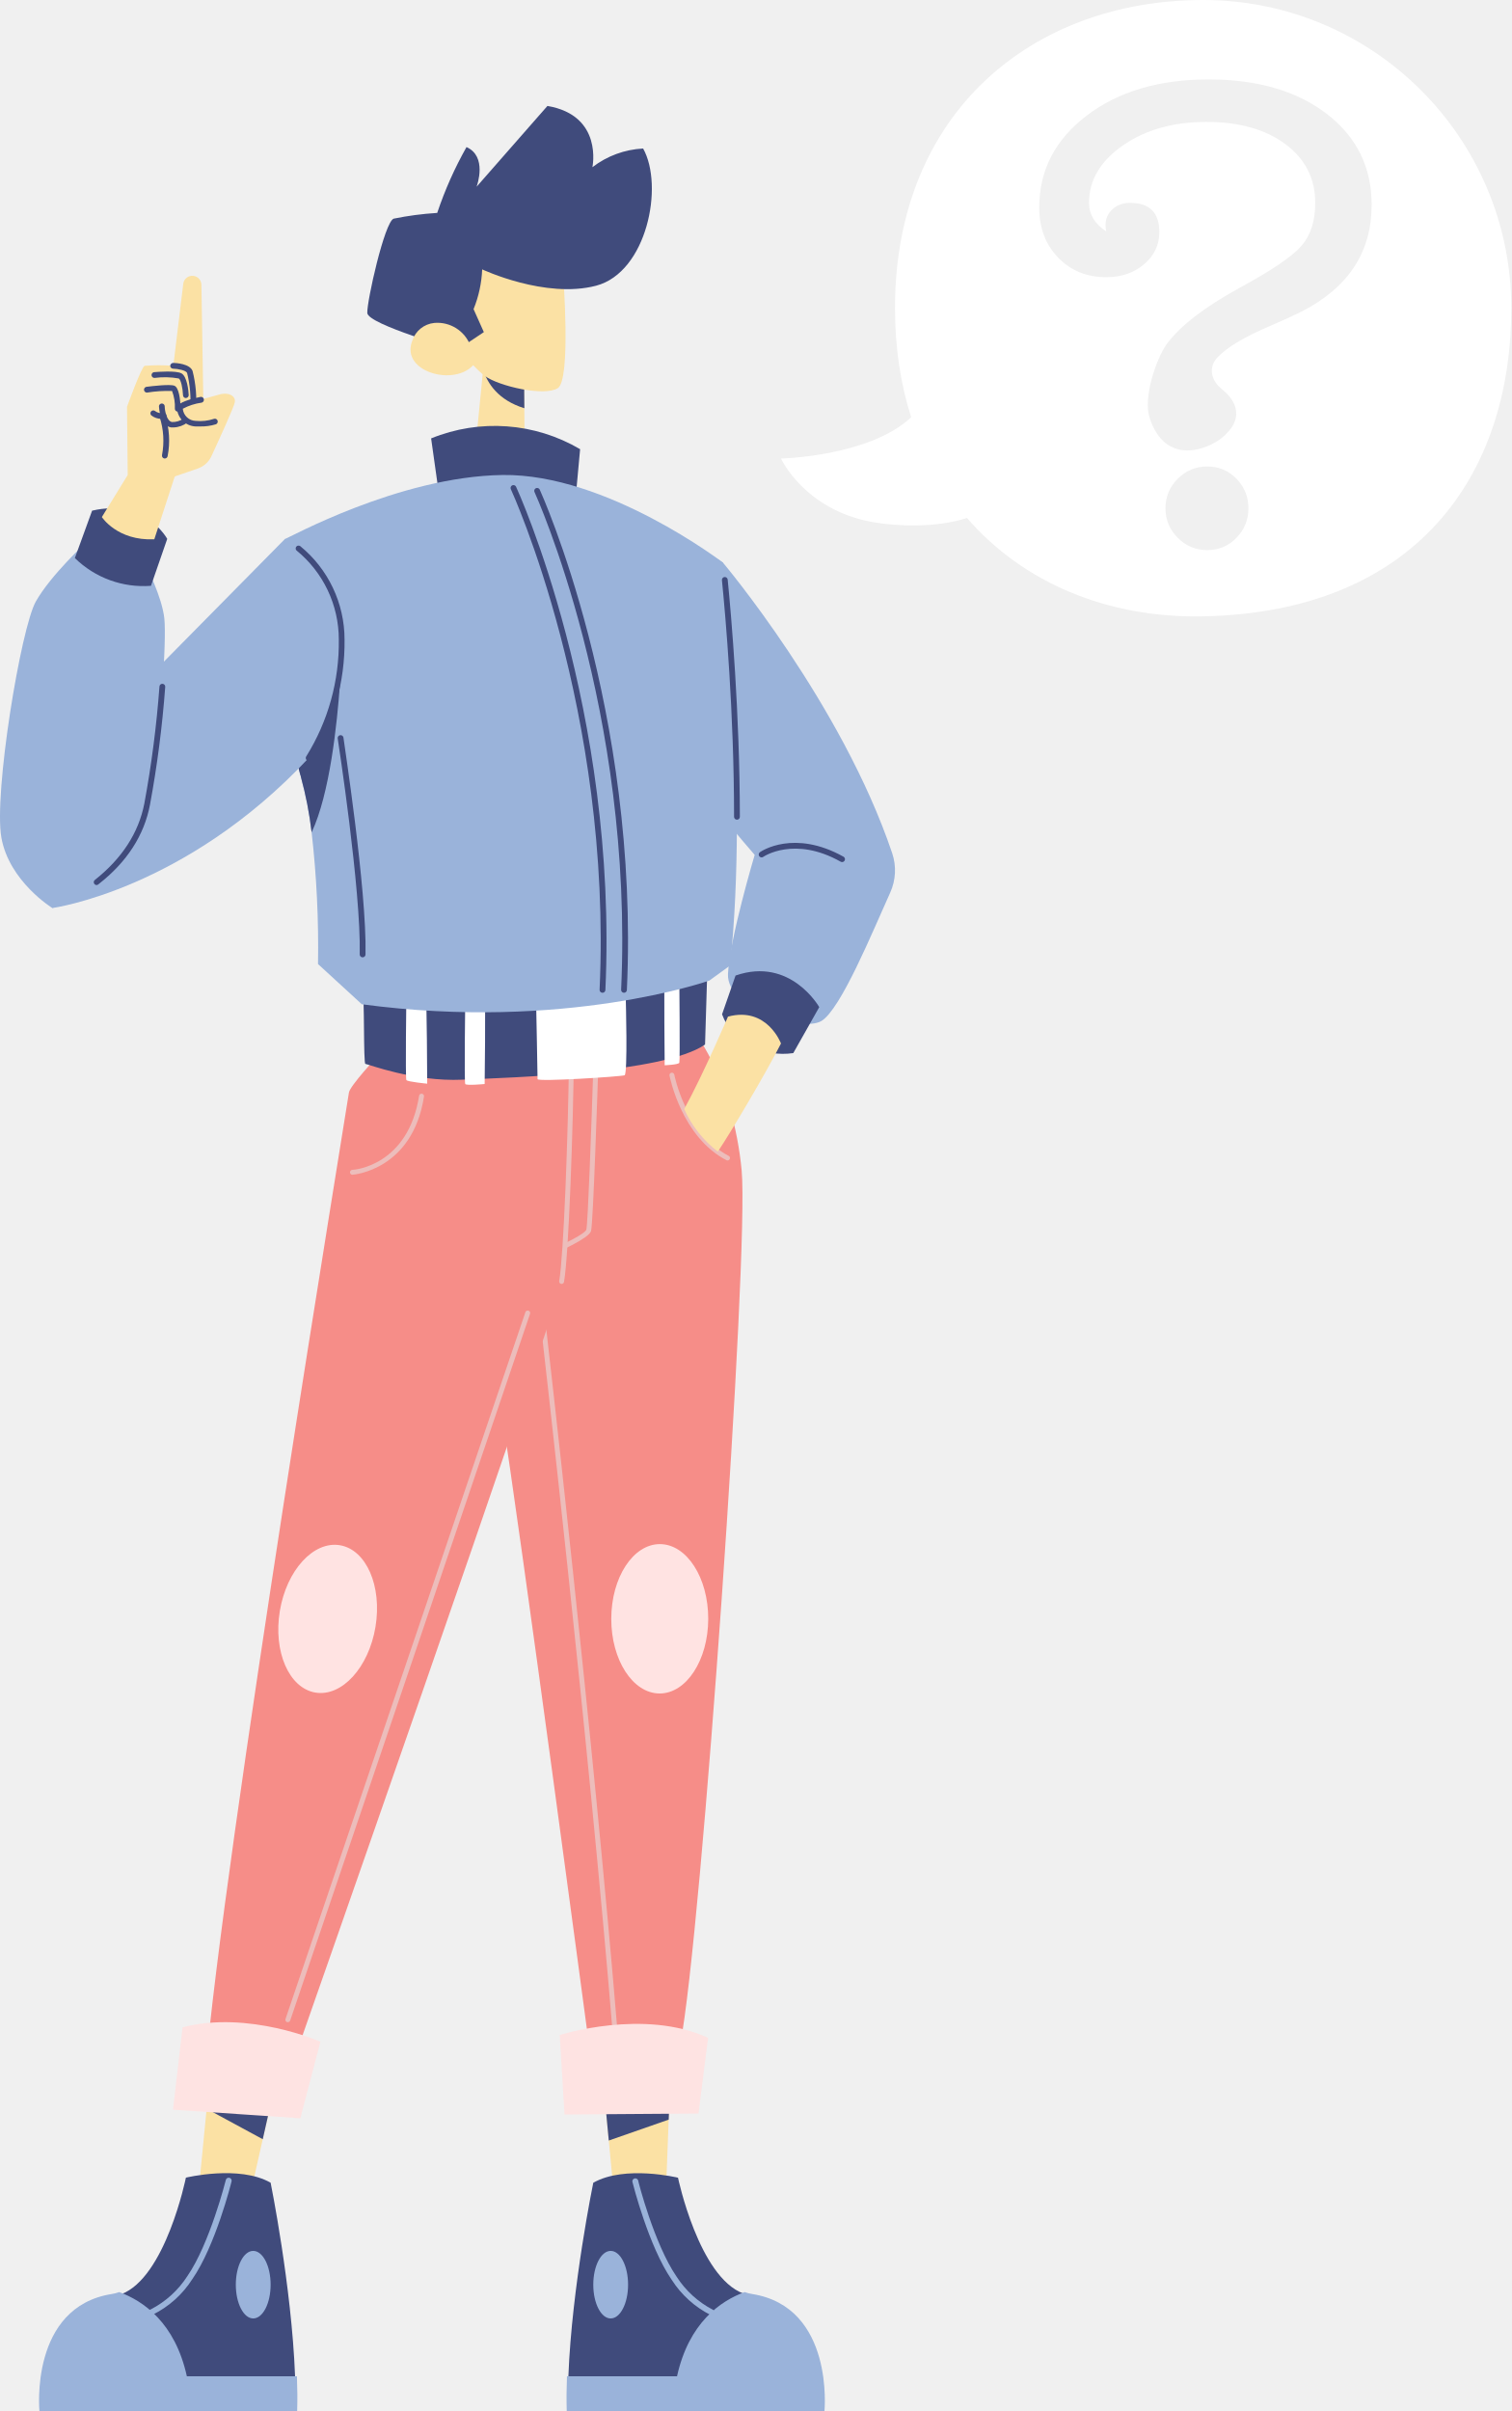
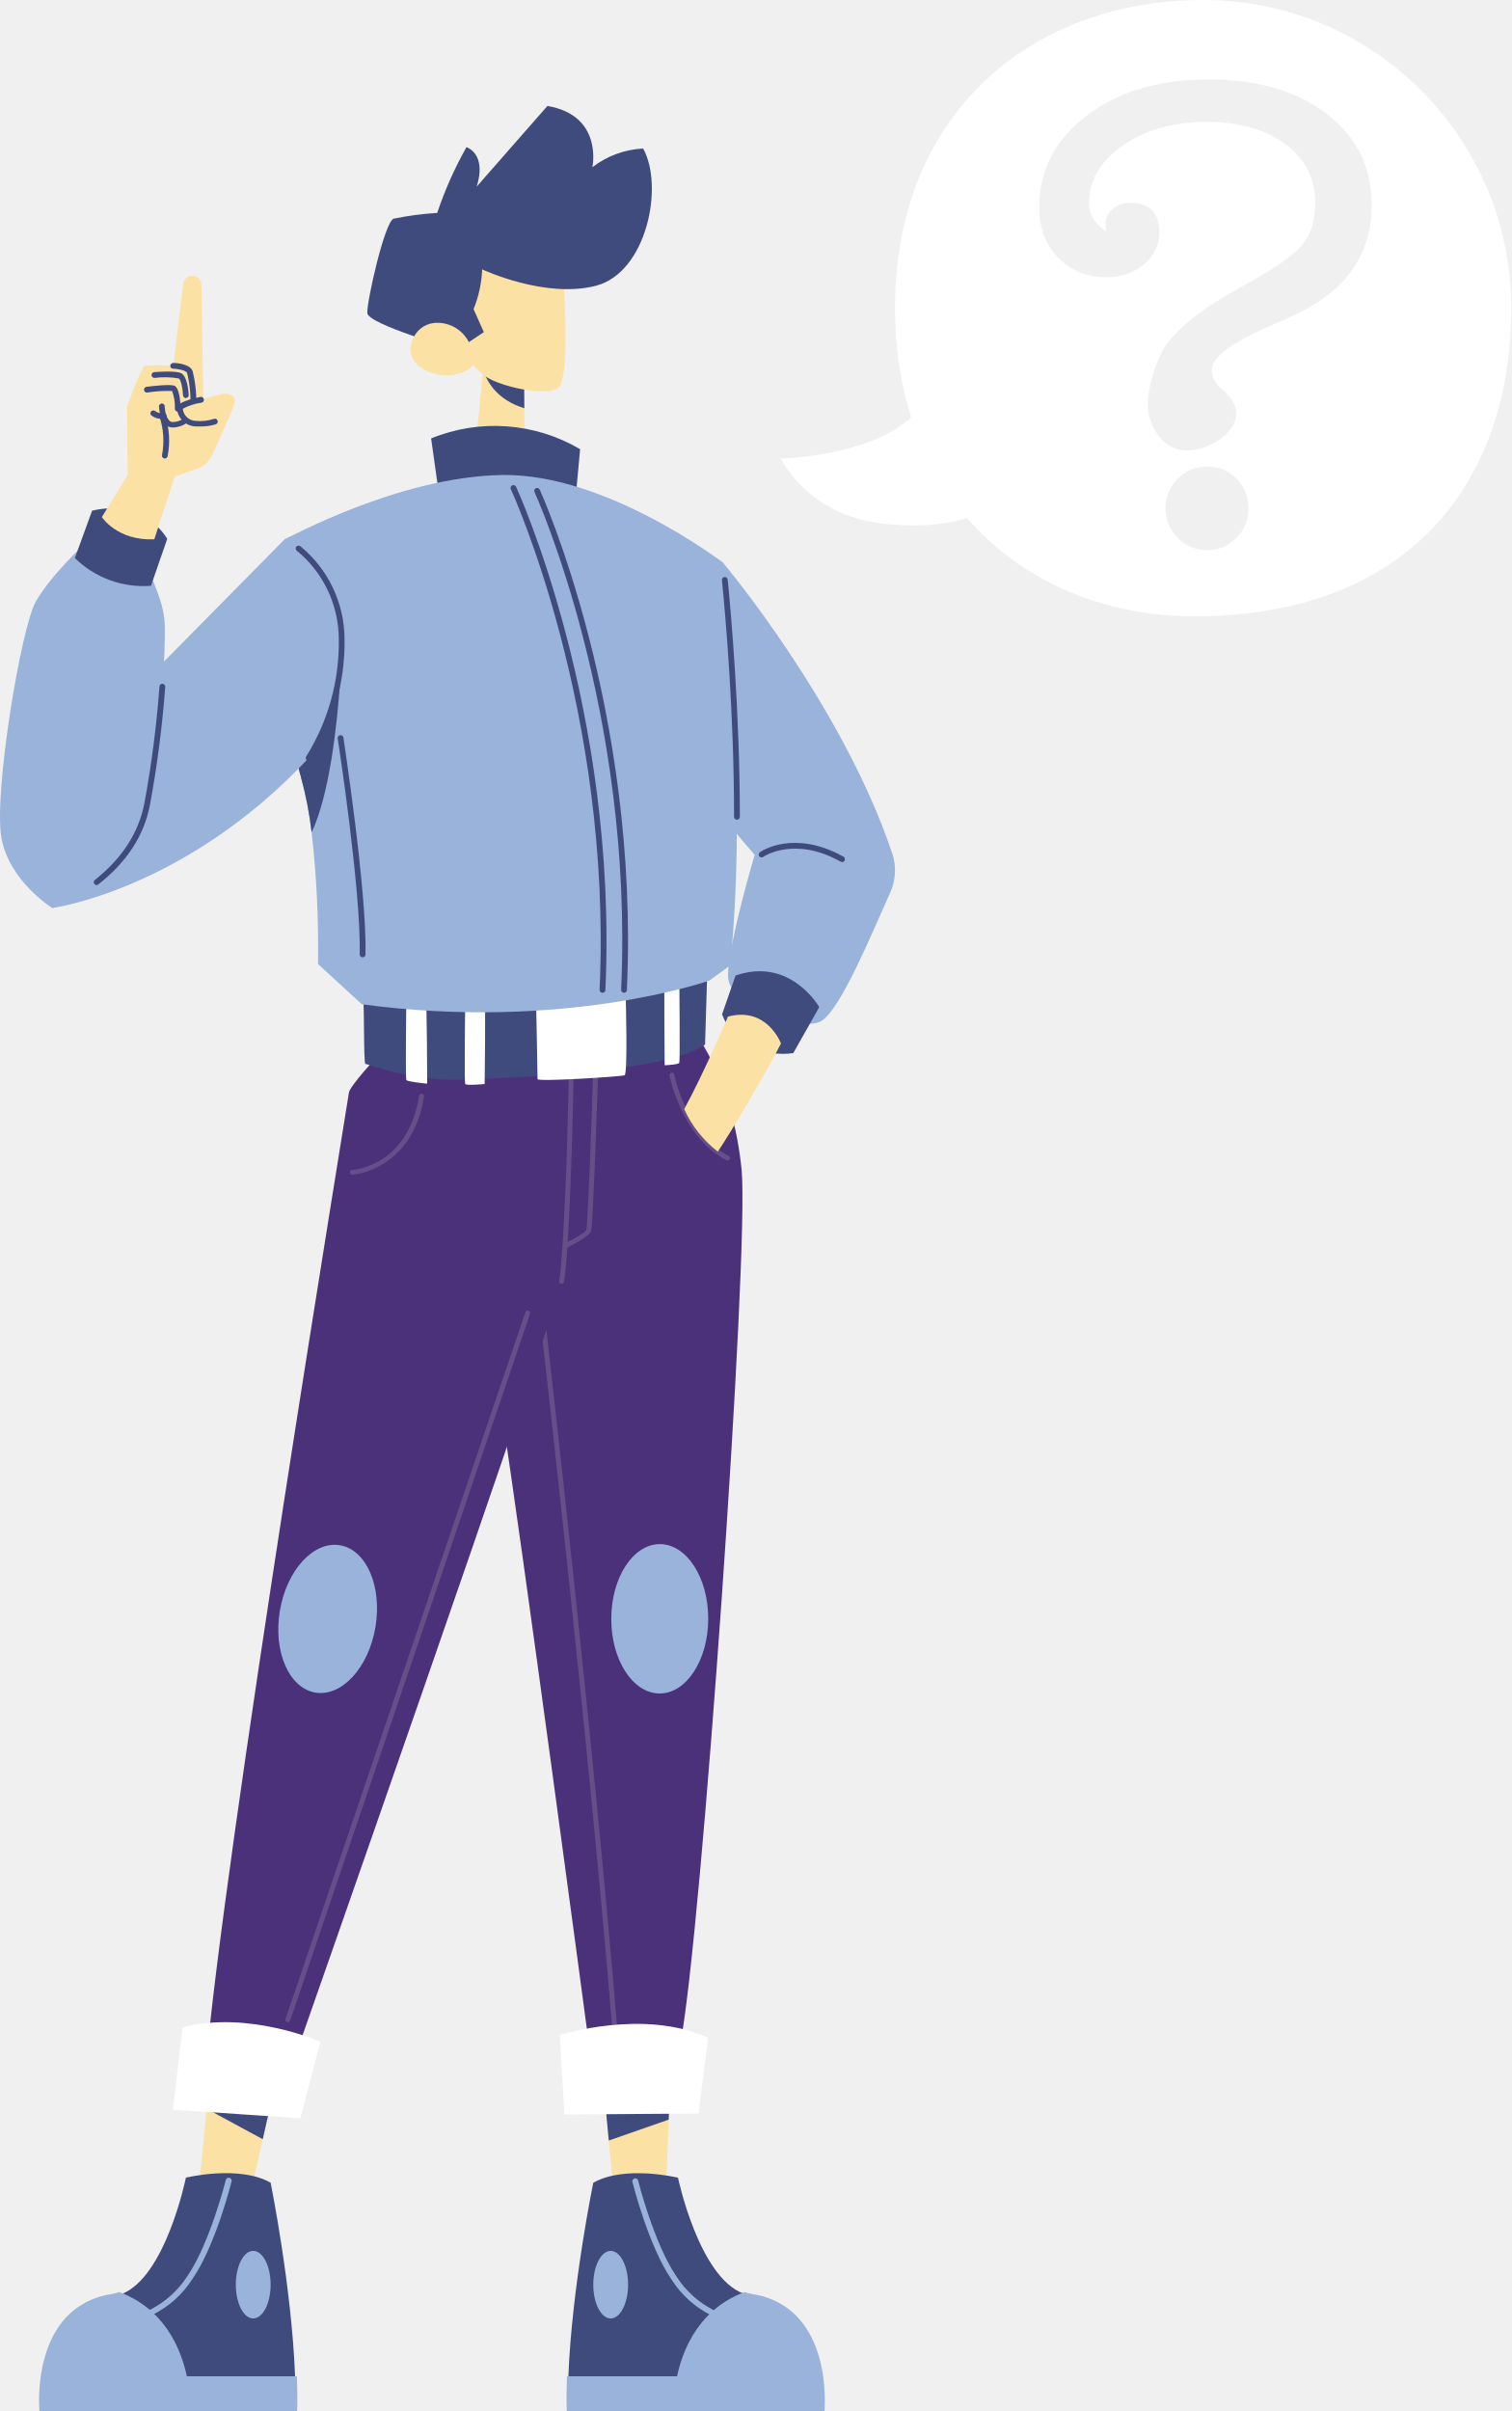
<svg xmlns="http://www.w3.org/2000/svg" viewBox="28 -74.097 472.743 754.097">
  <polygon class="cls-6" points="237.839 571.525 237.174 588.864 236.258 612.852 220.087 612.852 218.434 595.405 216.044 570.177 237.839 571.525" style="fill: rgb(251, 225, 164);" />
-   <polygon class="cls-1" points="237.839 571.525 237.174 588.864 218.434 595.405 216.044 570.177 237.839 571.525" style="fill: rgb(64, 75, 124);" />
-   <path class="cls-1" d="M 206.089 679.191 L 285.383 679.425 C 285.383 679.425 288.69 647.908 262.851 643.865 C 262.073 643.74 261.31 643.542 260.569 643.272 C 246.59 638.116 240.085 607.03 240.085 607.03 C 240.085 607.03 223.465 602.988 213.582 608.612 C 213.582 608.612 206.88 641.134 205.802 669.021 C 205.64 672.74 205.982 675.723 206.089 679.191 Z" style="fill: rgb(64, 75, 124);" />
+   <polygon class="cls-1" points="237.839 571.525 237.174 588.864 218.434 595.405 216.044 570.177 237.839 571.525" style="fill: #404b7d;" />
+   <path class="cls-1" d="M 206.089 679.191 L 285.383 679.425 C 285.383 679.425 288.69 647.908 262.851 643.865 C 262.073 643.74 261.31 643.542 260.569 643.272 C 246.59 638.116 240.085 607.03 240.085 607.03 C 240.085 607.03 223.465 602.988 213.582 608.612 C 213.582 608.612 206.88 641.134 205.802 669.021 C 205.64 672.74 205.982 675.723 206.089 679.191 Z" style="fill: #404b7d;" />
  <path class="cls-2" d="M 250.741 650.029 C 250.627 650.05 250.512 650.05 250.399 650.029 C 245.366 647.509 241.113 643.671 238.091 638.924 C 230.904 628.467 226.034 609.133 225.836 608.378 C 225.671 607.686 226.316 607.075 226.997 607.277 C 227.313 607.37 227.556 607.625 227.633 607.947 C 227.633 608.144 232.611 627.712 239.636 637.972 C 242.459 642.36 246.38 645.934 251.01 648.34 C 251.626 648.652 251.673 649.516 251.095 649.894 C 250.987 649.964 250.866 650.009 250.741 650.029 Z" style="fill: rgb(154, 179, 218);" />
  <path class="cls-2" d="M 205.281 680 L 285.905 680 C 285.905 680 289.049 647.441 263.211 643.398 C 262.433 643.272 261.669 643.075 260.929 642.805 C 253.418 645.554 243.481 652.364 239.78 669.147 L 205.353 669.147 C 205.209 672.884 205.173 676.532 205.281 680 Z" style="fill: rgb(154, 179, 218);" />
  <ellipse class="cls-2" cx="219.027" cy="640.487" rx="5.444" ry="10.565" style="fill: rgb(154, 179, 218);" />
-   <path class="cls-3" d="M 212.073 564.194 C 212.073 564.194 191.122 406.971 184.527 365.033 C 184.527 365.033 175.543 233.272 209.683 230.864 C 243.823 228.456 257.604 266.208 259.994 291.956 C 262.384 317.705 247.416 531.528 240.822 565.074 L 212.073 564.194 Z" style="fill: rgb(246, 141, 136);" />
-   <path class="cls-6" d="M 255.736 288.848 C 255.617 288.876 255.495 288.876 255.376 288.848 C 241.289 281.66 237.606 263.045 237.408 262.255 C 237.36 261.662 237.97 261.239 238.51 261.493 C 238.705 261.586 238.855 261.759 238.917 261.967 C 238.917 262.147 242.619 280.546 256.041 287.482 C 256.512 287.845 256.411 288.582 255.862 288.808 C 255.82 288.824 255.779 288.839 255.736 288.848 Z" style="fill: rgb(236, 189, 187);" />
-   <ellipse class="cls-4" cx="283.77" cy="330.75" rx="23.359" ry="15.165" transform="matrix(0.002269, -0.999997, 0.999997, 0.002269, -97.01647, 715.2386)" style="fill: rgb(255, 227, 226);" />
-   <path class="cls-6" d="M 220.464 562.864 C 220.063 562.866 219.729 562.562 219.691 562.164 C 212.145 470.256 197.375 342.016 197.231 340.722 C 197.103 340.142 197.653 339.641 198.221 339.82 C 198.535 339.921 198.753 340.212 198.758 340.543 C 198.902 341.818 213.672 470.094 221.219 562.02 C 221.249 562.44 220.938 562.809 220.518 562.846 L 220.464 562.864 Z" style="fill: rgb(236, 189, 187);" />
-   <path class="cls-4" d="M 203.089 562.397 C 203.089 562.397 229.448 554.006 249.501 563.296 L 246.5 586.96 L 204.58 587.265 L 203.089 562.397 Z" style="fill: rgb(254, 227, 226);" />
-   <path class="cls-6" d="M 199.585 318.711 C 198.99 318.729 198.6 318.097 198.882 317.572 C 198.968 317.412 199.109 317.286 199.279 317.22 C 204.85 314.902 211.067 311.685 211.408 310.517 C 211.893 308.828 212.989 278.821 213.618 259.056 C 213.605 258.62 213.974 258.269 214.409 258.302 C 214.836 258.311 215.174 258.665 215.163 259.092 C 215.002 264.159 213.564 308.667 212.881 310.949 C 212.199 313.231 202.729 317.435 199.854 318.621 C 199.772 318.668 199.68 318.698 199.585 318.711 Z" style="fill: rgb(236, 189, 187);" />
-   <path class="cls-3" d="M 146.345 255.966 C 146.345 255.966 137.361 265.633 137.145 267.645 C 136.929 269.658 97.615 508.205 92.224 574.077 L 118.584 574.077 C 118.584 574.077 201.831 336.895 203.628 326.707 C 205.424 316.519 207.221 257.224 206.628 240.459 C 206.035 223.695 163.864 225.941 146.345 255.966 Z" style="fill: rgb(246, 141, 136);" />
-   <path class="cls-6" d="M 203.7 327.48 L 203.556 327.48 C 203.134 327.406 202.851 327.003 202.927 326.581 C 204.292 318.873 205.748 281.067 205.999 255.534 C 205.965 255.094 206.332 254.728 206.772 254.762 C 207.193 254.771 207.527 255.114 207.527 255.534 C 207.311 278.426 205.91 318.424 204.436 326.833 C 204.377 327.196 204.068 327.467 203.7 327.48 Z" style="fill: rgb(236, 189, 187);" />
-   <path class="cls-6" d="M 138.259 293.34 C 137.664 293.34 137.292 292.697 137.591 292.181 C 137.727 291.942 137.982 291.795 138.259 291.795 C 138.96 291.795 155.652 290.411 159.102 268.633 C 159.158 268.206 159.559 267.911 159.983 267.987 C 160.405 268.051 160.694 268.445 160.63 268.867 C 157.036 291.902 138.546 293.304 138.349 293.322 L 138.259 293.34 Z" style="fill: rgb(236, 189, 187);" />
-   <path class="cls-6" d="M 118.045 558.372 L 117.793 558.372 C 117.394 558.236 117.177 557.804 117.308 557.402 L 192.326 336.392 C 192.473 335.815 193.188 335.614 193.614 336.031 C 193.844 336.255 193.912 336.6 193.781 336.895 L 118.763 557.905 C 118.639 558.191 118.357 558.376 118.045 558.372 Z" style="fill: rgb(236, 189, 187);" />
-   <ellipse class="cls-4" cx="225.94" cy="330.75" rx="23.359" ry="15.165" transform="matrix(0.16367, -0.986515, 0.986515, 0.16367, -232.7732, 601.0133)" style="fill: rgb(255, 227, 226);" />
+   <path class="cls-3" d="M 212.073 564.194 C 212.073 564.194 191.122 406.971 184.527 365.033 C 184.527 365.033 175.543 233.272 209.683 230.864 C 243.823 228.456 257.604 266.208 259.994 291.956 C 262.384 317.705 247.416 531.528 240.822 565.074 L 212.073 564.194 Z" style="fill: #4b317a;" />
+   <path class="cls-6" d="M 255.736 288.848 C 255.617 288.876 255.495 288.876 255.376 288.848 C 241.289 281.66 237.606 263.045 237.408 262.255 C 237.36 261.662 237.97 261.239 238.51 261.493 C 238.705 261.586 238.855 261.759 238.917 261.967 C 238.917 262.147 242.619 280.546 256.041 287.482 C 256.512 287.845 256.411 288.582 255.862 288.808 C 255.82 288.824 255.779 288.839 255.736 288.848 Z" style="fill: #654f89;" />
+   <ellipse class="cls-4" cx="283.77" cy="330.75" rx="23.359" ry="15.165" transform="matrix(0.002269, -0.999997, 0.999997, 0.002269, -97.01647, 715.2386)" style="fill: rgb(154, 179, 218);" />
+   <path class="cls-6" d="M 220.464 562.864 C 220.063 562.866 219.729 562.562 219.691 562.164 C 212.145 470.256 197.375 342.016 197.231 340.722 C 197.103 340.142 197.653 339.641 198.221 339.82 C 198.535 339.921 198.753 340.212 198.758 340.543 C 198.902 341.818 213.672 470.094 221.219 562.02 C 221.249 562.44 220.938 562.809 220.518 562.846 L 220.464 562.864 Z" style="fill: #654f89;" />
+   <path class="cls-4" d="M 203.089 562.397 C 203.089 562.397 229.448 554.006 249.501 563.296 L 246.5 586.96 L 204.58 587.265 L 203.089 562.397 Z" style="fill: #fff;" />
+   <path class="cls-6" d="M 199.585 318.711 C 198.99 318.729 198.6 318.097 198.882 317.572 C 198.968 317.412 199.109 317.286 199.279 317.22 C 204.85 314.902 211.067 311.685 211.408 310.517 C 211.893 308.828 212.989 278.821 213.618 259.056 C 213.605 258.62 213.974 258.269 214.409 258.302 C 214.836 258.311 215.174 258.665 215.163 259.092 C 215.002 264.159 213.564 308.667 212.881 310.949 C 212.199 313.231 202.729 317.435 199.854 318.621 C 199.772 318.668 199.68 318.698 199.585 318.711 Z" style="fill: #654f89;" />
+   <path class="cls-3" d="M 146.345 255.966 C 146.345 255.966 137.361 265.633 137.145 267.645 C 136.929 269.658 97.615 508.205 92.224 574.077 L 118.584 574.077 C 118.584 574.077 201.831 336.895 203.628 326.707 C 205.424 316.519 207.221 257.224 206.628 240.459 C 206.035 223.695 163.864 225.941 146.345 255.966 Z" style="fill: #4b317a;" />
+   <path class="cls-6" d="M 203.7 327.48 L 203.556 327.48 C 203.134 327.406 202.851 327.003 202.927 326.581 C 204.292 318.873 205.748 281.067 205.999 255.534 C 205.965 255.094 206.332 254.728 206.772 254.762 C 207.193 254.771 207.527 255.114 207.527 255.534 C 207.311 278.426 205.91 318.424 204.436 326.833 C 204.377 327.196 204.068 327.467 203.7 327.48 Z" style="fill: #654f89;" />
+   <path class="cls-6" d="M 138.259 293.34 C 137.664 293.34 137.292 292.697 137.591 292.181 C 137.727 291.942 137.982 291.795 138.259 291.795 C 138.96 291.795 155.652 290.411 159.102 268.633 C 159.158 268.206 159.559 267.911 159.983 267.987 C 160.405 268.051 160.694 268.445 160.63 268.867 C 157.036 291.902 138.546 293.304 138.349 293.322 L 138.259 293.34 Z" style="fill: #654f89;" />
+   <path class="cls-6" d="M 118.045 558.372 L 117.793 558.372 C 117.394 558.236 117.177 557.804 117.308 557.402 L 192.326 336.392 C 192.473 335.815 193.188 335.614 193.614 336.031 C 193.844 336.255 193.912 336.6 193.781 336.895 L 118.763 557.905 C 118.639 558.191 118.357 558.376 118.045 558.372 Z" style="fill: #654f89;" />
+   <ellipse class="cls-4" cx="225.94" cy="330.75" rx="23.359" ry="15.165" transform="matrix(0.16367, -0.986515, 0.986515, 0.16367, -232.7732, 601.0133)" style="fill: rgb(154, 179, 218);" />
  <polygon class="cls-6" points="115.799 570.177 110.192 594.992 106.15 612.852 89.978 612.852 92.637 585.486 94.003 571.525 115.799 570.177" style="fill: rgb(251, 225, 164);" />
-   <polygon class="cls-1" points="94.003 571.525 115.799 570.177 110.192 594.992 92.637 585.486 94.003 571.525" style="fill: rgb(64, 75, 124);" />
-   <path class="cls-1" d="M 119.949 678.886 L 41.446 679.335 C 41.446 679.335 37.385 648.34 63.241 644.297 C 64.124 644.104 64.99 643.84 65.829 643.506 C 79.808 638.349 86.151 607.012 86.151 607.012 C 86.151 607.012 102.772 602.97 112.654 608.594 C 112.654 608.594 119.213 640.937 120.291 668.895 C 120.434 672.633 120.057 675.418 119.949 678.886 Z" style="fill: rgb(64, 75, 124);" />
+   <polygon class="cls-1" points="94.003 571.525 115.799 570.177 110.192 594.992 92.637 585.486 94.003 571.525" style="fill: #404b7d;" />
+   <path class="cls-1" d="M 119.949 678.886 L 41.446 679.335 C 41.446 679.335 37.385 648.34 63.241 644.297 C 64.124 644.104 64.99 643.84 65.829 643.506 C 79.808 638.349 86.151 607.012 86.151 607.012 C 86.151 607.012 102.772 602.97 112.654 608.594 C 112.654 608.594 119.213 640.937 120.291 668.895 C 120.434 672.633 120.057 675.418 119.949 678.886 Z" style="fill: #404b7d;" />
  <path class="cls-2" d="M 75.478 650.029 C 74.786 650.16 74.211 649.493 74.443 648.828 C 74.551 648.521 74.815 648.293 75.136 648.232 C 79.824 645.819 83.79 642.212 86.636 637.774 C 93.644 627.586 98.585 607.947 98.639 607.749 C 98.804 607.057 99.658 606.806 100.173 607.295 C 100.412 607.521 100.513 607.859 100.436 608.18 C 100.238 609.007 95.369 628.341 88.181 638.726 C 85.161 643.474 80.906 647.312 75.873 649.831 C 75.76 649.928 75.623 649.996 75.478 650.029 Z" style="fill: rgb(154, 179, 218);" />
  <path class="cls-2" d="M 120.956 680 L 40.332 680 C 40.332 680 37.187 647.441 63.026 643.398 C 63.804 643.272 64.567 643.075 65.308 642.805 C 72.818 645.554 82.755 652.364 86.456 669.147 L 120.884 669.147 C 121.027 672.884 121.063 676.532 120.956 680 Z" style="fill: rgb(154, 179, 218);" />
  <ellipse class="cls-2" cx="107.21" cy="640.487" rx="5.444" ry="10.565" style="fill: rgb(154, 179, 218);" />
-   <path class="cls-4" d="M 85.109 559.989 L 82.108 585.756 L 121.944 588.451 L 128.233 564.499 C 128.233 564.499 105.772 554.599 85.109 559.989 Z" style="fill: rgb(254, 227, 226);" />
+   <path class="cls-4" d="M 85.109 559.989 L 82.108 585.756 L 121.944 588.451 L 128.233 564.499 C 128.233 564.499 105.772 554.599 85.109 559.989 Z" style="fill: #fff;" />
  <path class="cls-2" d="M 254.155 101.888 C 254.155 101.888 291.295 145.946 307.089 192.771 C 308.442 196.798 308.223 201.188 306.478 205.062 C 301.088 216.939 291.025 241.663 284.916 245.257 C 278.807 248.85 255.269 241.357 255.718 230.577 C 256.167 219.796 264.073 193.292 264.073 193.292 C 264.073 193.292 242.96 169.035 227.238 147.024 C 211.516 125.013 228.55 83.686 254.155 101.888 Z" style="fill: rgb(154, 179, 218);" />
-   <path class="cls-1" d="M 291.439 195.538 C 291.282 195.542 291.128 195.504 290.99 195.431 C 276.525 187.273 266.894 193.813 266.786 193.885 C 266.24 194.309 265.439 193.982 265.345 193.298 C 265.298 192.946 265.46 192.599 265.762 192.412 C 266.193 192.106 276.435 185.225 291.87 193.867 C 292.465 194.219 292.456 195.084 291.852 195.423 C 291.726 195.495 291.584 195.535 291.439 195.538 Z" style="fill: rgb(64, 75, 124);" />
-   <path class="cls-1" d="M 258.09 231.026 L 253.867 243.154 C 255.464 247.49 258.686 251.035 262.851 253.037 C 266.934 255.177 271.589 255.964 276.148 255.283 L 284.269 240.908 C 284.269 240.908 275.303 225.042 258.09 231.026 Z" style="fill: rgb(64, 75, 124);" />
+   <path class="cls-1" d="M 291.439 195.538 C 291.282 195.542 291.128 195.504 290.99 195.431 C 276.525 187.273 266.894 193.813 266.786 193.885 C 266.24 194.309 265.439 193.982 265.345 193.298 C 265.298 192.946 265.46 192.599 265.762 192.412 C 266.193 192.106 276.435 185.225 291.87 193.867 C 292.465 194.219 292.456 195.084 291.852 195.423 C 291.726 195.495 291.584 195.535 291.439 195.538 Z" style="fill: #404b7d;" />
+   <path class="cls-1" d="M 258.09 231.026 L 253.867 243.154 C 255.464 247.49 258.686 251.035 262.851 253.037 C 266.934 255.177 271.589 255.964 276.148 255.283 L 284.269 240.908 C 284.269 240.908 275.303 225.042 258.09 231.026 Z" style="fill: #404b7d;" />
  <path class="cls-6" d="M 272.303 252.282 C 267.631 261.464 256.131 280.888 252.537 286.099 C 247.99 282.602 244.378 278.034 242.026 272.802 C 248.135 261.644 255.718 243.873 255.718 243.873 C 267.954 240.603 272.303 252.282 272.303 252.282 Z" style="fill: rgb(251, 225, 164);" />
  <polygon class="cls-6" points="192.164 74.935 175.885 74.468 179.119 41.586 179.245 40.22 191.93 42.125 192.02 53.679 192.164 74.935" style="fill: rgb(251, 225, 164);" />
-   <path class="cls-1" d="M 192.02 53.589 C 183.791 51.055 180.449 45.755 179.119 41.496 L 179.245 40.13 L 191.93 42.035 L 192.02 53.589 Z" style="fill: rgb(64, 75, 124);" />
-   <path class="cls-1" d="M 141.403 236.65 C 142.086 236.65 141.637 258.661 142.302 258.661 C 142.967 258.661 157.359 264.285 172.632 263.602 C 187.905 262.919 235.521 261.59 248.548 252.606 L 249.231 230.145 C 215.073 241.429 179.137 242.795 141.403 236.65 Z" style="fill: rgb(64, 75, 124);" />
+   <path class="cls-1" d="M 192.02 53.589 C 183.791 51.055 180.449 45.755 179.119 41.496 L 179.245 40.13 L 191.93 42.035 L 192.02 53.589 Z" style="fill: #404b7d;" />
+   <path class="cls-1" d="M 141.403 236.65 C 142.086 236.65 141.637 258.661 142.302 258.661 C 142.967 258.661 157.359 264.285 172.632 263.602 C 187.905 262.919 235.521 261.59 248.548 252.606 L 249.231 230.145 C 215.073 241.429 179.137 242.795 141.403 236.65 Z" style="fill: #404b7d;" />
  <path class="cls-4" d="M 195.722 240.261 C 195.722 240.261 196.171 262.524 196.153 263.423 C 196.135 264.321 222.351 262.632 223.375 262.219 C 224.399 261.805 223.752 238.411 223.752 238.411 C 223.752 238.411 213.726 239.668 195.722 240.261 Z" style="fill: rgb(255, 255, 255);" />
  <path class="cls-4" d="M 155.113 237.315 C 155.113 237.315 154.772 263.153 155.113 263.71 C 155.455 264.267 161.636 264.842 161.636 264.842 C 161.636 264.842 161.528 237.548 161.187 237.44 C 160.845 237.333 155.67 236.524 155.113 237.315 Z" style="fill: rgb(255, 255, 255);" />
  <path class="cls-4" d="M 173.531 238.554 C 173.531 238.554 173.189 264.393 173.531 264.95 C 173.872 265.507 179.604 264.95 179.604 264.95 C 179.604 264.95 179.945 238.788 179.604 238.68 C 179.263 238.572 174.088 237.764 173.531 238.554 Z" style="fill: rgb(255, 255, 255);" />
  <path class="cls-4" d="M 240.499 231.906 C 240.499 231.906 240.75 257.691 240.499 258.302 C 240.247 258.913 235.917 259.092 235.917 259.092 C 235.917 259.092 235.665 232.966 235.917 232.805 C 236.168 232.643 240.067 231.205 240.499 231.906 Z" style="fill: rgb(255, 255, 255);" />
-   <path class="cls-1" d="M 162.858 63.022 C 178.07 56.812 195.308 58.063 209.467 66.4 L 208.12 81.008 L 165.786 83.811 L 162.858 63.022 Z" style="fill: rgb(64, 75, 124);" />
+   <path class="cls-1" d="M 162.858 63.022 C 178.07 56.812 195.308 58.063 209.467 66.4 L 208.12 81.008 L 165.786 83.811 L 162.858 63.022 Z" style="fill: #404b7d;" />
  <path class="cls-2" d="M 256.401 227.881 L 249.896 232.589 C 249.896 232.589 204.742 248.545 141.188 240.01 L 127.478 227.432 C 127.708 213.681 127.041 199.93 125.484 186.267 C 124.799 180.366 123.663 174.528 122.088 168.801 C 122.088 168.676 122.088 168.532 121.962 168.37 C 119.554 159.799 118.368 146.575 117.649 133.655 C 117.146 123.324 117.02 113.208 117.02 105.823 C 117.02 98.941 117.146 94.467 117.146 94.467 C 117.829 94.467 152.634 74.935 185.21 74.468 C 217.787 74.001 254.155 101.888 254.155 101.888 C 254.155 101.888 262.24 172.18 256.401 227.881 Z" style="fill: rgb(154, 179, 218);" />
-   <path class="cls-1" d="M 258.521 182.278 C 258.025 182.278 257.622 181.875 257.622 181.379 C 257.622 148.821 254.963 118.76 253.831 107.368 C 253.779 106.87 254.142 106.426 254.64 106.38 C 255.134 106.338 255.572 106.696 255.628 107.188 C 256.76 118.616 259.401 148.731 259.437 181.379 C 259.437 181.875 259.035 182.278 258.539 182.278 L 258.521 182.278 Z" style="fill: rgb(64, 75, 124);" />
-   <path class="cls-1" d="M 134.36 139.531 C 133.443 152.468 131.144 174.246 125.484 186.249 C 124.799 180.348 123.663 174.51 122.088 168.784 C 122.088 168.658 122.088 168.514 121.962 168.352 C 119.554 159.781 118.368 146.557 117.649 133.638 C 117.146 123.306 117.02 113.19 117.02 105.805 C 121.403 109.131 125.214 113.148 128.305 117.7 C 132.777 124.062 134.917 131.774 134.36 139.531 Z" style="fill: rgb(64, 75, 124);" />
-   <path class="cls-1" d="M 216.421 236.416 C 215.925 236.396 215.539 235.978 215.559 235.482 C 219.548 148.21 188.103 79.589 187.798 78.906 C 187.507 78.277 188.006 77.569 188.698 77.632 C 189.018 77.661 189.298 77.859 189.433 78.151 C 189.756 78.834 221.38 147.868 217.373 235.572 C 217.345 236.068 216.917 236.447 216.421 236.416 Z" style="fill: rgb(64, 75, 124);" />
-   <path class="cls-1" d="M 223.159 236.416 C 222.663 236.396 222.277 235.978 222.297 235.482 C 226.286 148.246 195.506 80.469 195.201 79.804 C 194.909 79.176 195.409 78.468 196.101 78.531 C 196.421 78.559 196.701 78.757 196.836 79.05 C 197.141 79.733 228.1 147.868 224.094 235.572 C 224.065 236.06 223.65 236.436 223.159 236.416 Z" style="fill: rgb(64, 75, 124);" />
-   <path class="cls-1" d="M 141.403 225.33 C 140.908 225.321 140.512 224.909 140.523 224.413 C 140.972 204.361 133.713 157.356 133.641 156.889 C 133.537 156.197 134.222 155.652 134.872 155.907 C 135.174 156.028 135.389 156.297 135.438 156.619 C 135.438 157.086 142.787 204.253 142.338 224.449 C 142.329 224.952 141.907 225.35 141.403 225.33 Z" style="fill: rgb(64, 75, 124);" />
+   <path class="cls-1" d="M 258.521 182.278 C 258.025 182.278 257.622 181.875 257.622 181.379 C 257.622 148.821 254.963 118.76 253.831 107.368 C 253.779 106.87 254.142 106.426 254.64 106.38 C 255.134 106.338 255.572 106.696 255.628 107.188 C 256.76 118.616 259.401 148.731 259.437 181.379 C 259.437 181.875 259.035 182.278 258.539 182.278 L 258.521 182.278 Z" style="fill: #404b7d;" />
+   <path class="cls-1" d="M 134.36 139.531 C 133.443 152.468 131.144 174.246 125.484 186.249 C 124.799 180.348 123.663 174.51 122.088 168.784 C 122.088 168.658 122.088 168.514 121.962 168.352 C 119.554 159.781 118.368 146.557 117.649 133.638 C 117.146 123.306 117.02 113.19 117.02 105.805 C 121.403 109.131 125.214 113.148 128.305 117.7 C 132.777 124.062 134.917 131.774 134.36 139.531 Z" style="fill: #404b7d;" />
+   <path class="cls-1" d="M 216.421 236.416 C 215.925 236.396 215.539 235.978 215.559 235.482 C 219.548 148.21 188.103 79.589 187.798 78.906 C 187.507 78.277 188.006 77.569 188.698 77.632 C 189.018 77.661 189.298 77.859 189.433 78.151 C 189.756 78.834 221.38 147.868 217.373 235.572 C 217.345 236.068 216.917 236.447 216.421 236.416 Z" style="fill: #404b7d;" />
+   <path class="cls-1" d="M 223.159 236.416 C 222.663 236.396 222.277 235.978 222.297 235.482 C 226.286 148.246 195.506 80.469 195.201 79.804 C 194.909 79.176 195.409 78.468 196.101 78.531 C 196.421 78.559 196.701 78.757 196.836 79.05 C 197.141 79.733 228.1 147.868 224.094 235.572 C 224.065 236.06 223.65 236.436 223.159 236.416 Z" style="fill: #404b7d;" />
+   <path class="cls-1" d="M 141.403 225.33 C 140.908 225.321 140.512 224.909 140.523 224.413 C 140.972 204.361 133.713 157.356 133.641 156.889 C 133.537 156.197 134.222 155.652 134.872 155.907 C 135.174 156.028 135.389 156.297 135.438 156.619 C 135.438 157.086 142.787 204.253 142.338 224.449 C 142.329 224.952 141.907 225.35 141.403 225.33 Z" style="fill: #404b7d;" />
  <path class="cls-2" d="M 117.146 94.467 L 65.487 146.808 L 44.375 209.913 C 44.375 209.913 85.935 204.307 124.567 162.98 C 131.53 151.892 135.118 139.019 134.899 125.929 C 134.926 113.049 128.184 101.102 117.146 94.467 Z" style="fill: rgb(154, 179, 218);" />
-   <path class="cls-1" d="M 124.549 163.878 C 123.857 163.882 123.421 163.136 123.764 162.534 C 123.778 162.509 123.794 162.484 123.812 162.459 C 130.633 151.509 134.164 138.829 133.983 125.929 C 133.983 115.13 129.127 104.903 120.758 98.078 C 120.269 97.588 120.494 96.754 121.162 96.576 C 121.412 96.51 121.676 96.553 121.89 96.695 C 130.676 103.859 135.776 114.593 135.779 125.929 C 135.943 139.206 132.281 152.249 125.232 163.501 C 125.074 163.724 124.822 163.864 124.549 163.878 Z" style="fill: rgb(64, 75, 124);" />
+   <path class="cls-1" d="M 124.549 163.878 C 123.857 163.882 123.421 163.136 123.764 162.534 C 123.778 162.509 123.794 162.484 123.812 162.459 C 130.633 151.509 134.164 138.829 133.983 125.929 C 133.983 115.13 129.127 104.903 120.758 98.078 C 120.269 97.588 120.494 96.754 121.162 96.576 C 121.412 96.51 121.676 96.553 121.89 96.695 C 130.676 103.859 135.776 114.593 135.779 125.929 C 135.943 139.206 132.281 152.249 125.232 163.501 C 125.074 163.724 124.822 163.864 124.549 163.878 Z" style="fill: #404b7d;" />
  <path class="cls-2" d="M 55.156 95.365 C 55.156 95.365 43.925 105.697 39.218 114.016 C 34.51 122.335 25.975 174.21 28.437 187.92 C 30.898 201.63 44.375 209.913 44.375 209.913 C 44.375 209.913 69.53 200.48 74.022 177.354 C 78.514 154.229 80.096 126.145 79.413 119.407 C 78.73 112.669 73.573 102.57 73.573 102.57 L 55.156 95.365 Z" style="fill: rgb(154, 179, 218);" />
-   <path class="cls-1" d="M 58.228 202.726 C 57.536 202.722 57.109 201.971 57.457 201.374 C 57.513 201.279 57.585 201.195 57.671 201.126 C 66.17 194.406 71.363 186.374 73.142 177.265 C 75.39 165.141 76.973 152.905 77.885 140.609 C 77.914 140.108 78.356 139.731 78.856 139.783 C 79.353 139.82 79.724 140.257 79.682 140.753 C 78.766 153.103 77.178 165.393 74.921 177.57 C 73.124 187.111 67.733 195.538 58.749 202.51 C 58.604 202.636 58.42 202.711 58.228 202.726 Z" style="fill: rgb(64, 75, 124);" />
-   <path class="cls-1" d="M 56.809 85.626 L 51.418 100.45 C 57.73 106.644 66.409 109.808 75.226 109.129 L 80.311 94.449 C 80.311 94.449 73.429 81.745 56.809 85.626 Z" style="fill: rgb(64, 75, 124);" />
+   <path class="cls-1" d="M 58.228 202.726 C 57.536 202.722 57.109 201.971 57.457 201.374 C 57.513 201.279 57.585 201.195 57.671 201.126 C 66.17 194.406 71.363 186.374 73.142 177.265 C 75.39 165.141 76.973 152.905 77.885 140.609 C 77.914 140.108 78.356 139.731 78.856 139.783 C 79.353 139.82 79.724 140.257 79.682 140.753 C 78.766 153.103 77.178 165.393 74.921 177.57 C 73.124 187.111 67.733 195.538 58.749 202.51 C 58.604 202.636 58.42 202.711 58.228 202.726 Z" style="fill: #404b7d;" />
+   <path class="cls-1" d="M 56.809 85.626 L 51.418 100.45 C 57.73 106.644 66.409 109.808 75.226 109.129 L 80.311 94.449 C 80.311 94.449 73.429 81.745 56.809 85.626 Z" style="fill: #404b7d;" />
  <path class="cls-6" d="M 91.649 53.93 L 82.557 75.259 L 76.268 94.574 C 64.697 95.131 59.863 87.621 59.863 87.621 L 67.949 74.468 L 67.733 53.14 C 67.733 53.14 72.225 40.67 73.232 40.328 C 76.222 40.08 79.226 40.08 82.216 40.328 L 85.324 14.669 C 85.511 13.103 86.94 11.989 88.505 12.19 C 89.912 12.36 90.977 13.541 91.002 14.957 L 91.649 53.93 Z" style="fill: rgb(251, 225, 164);" />
-   <path class="cls-1" d="M 82.324 59.59 C 82.054 59.612 81.785 59.612 81.515 59.59 C 78.083 59.033 77.76 53.625 77.724 53.014 C 77.724 52.322 78.473 51.891 79.071 52.236 C 79.35 52.396 79.521 52.692 79.521 53.014 C 79.521 54.2 80.096 57.614 81.803 57.901 C 84.368 57.993 86.686 56.383 87.499 53.948 C 87.777 50.123 87.45 46.279 86.528 42.556 C 86.223 41.766 83.725 41.245 82.108 41.209 C 81.612 41.189 81.226 40.77 81.246 40.274 C 81.307 39.798 81.7 39.433 82.18 39.412 C 83.042 39.412 87.391 39.681 88.235 41.927 C 89.265 45.981 89.617 50.175 89.277 54.343 C 88.291 57.378 85.513 59.475 82.324 59.59 Z" style="fill: rgb(64, 75, 124);" />
-   <path class="cls-1" d="M 79.557 69.311 L 79.413 69.311 C 78.92 69.228 78.59 68.761 78.676 68.269 C 79.438 64.292 79.185 60.19 77.939 56.338 C 77.684 55.695 78.22 55.015 78.904 55.116 C 79.222 55.163 79.492 55.375 79.61 55.673 C 80.989 59.831 81.273 64.274 80.437 68.574 C 80.36 69 79.99 69.309 79.557 69.311 Z" style="fill: rgb(64, 75, 124);" />
-   <path class="cls-1" d="M 78.514 56.913 C 77.377 56.92 76.27 56.546 75.37 55.853 C 74.843 55.404 75.002 54.554 75.654 54.324 C 75.957 54.216 76.293 54.279 76.538 54.487 C 77.257 55.014 78.157 55.227 79.035 55.08 C 79.727 54.976 80.272 55.66 80.017 56.311 C 79.896 56.613 79.627 56.828 79.305 56.877 C 79.043 56.907 78.779 56.92 78.514 56.913 Z" style="fill: rgb(64, 75, 124);" />
-   <path class="cls-1" d="M 83.599 54.649 C 83.111 54.649 82.71 54.257 82.701 53.768 C 82.798 51.871 82.5 49.974 81.821 48.198 C 79.23 48.11 76.637 48.274 74.076 48.683 C 73.384 48.773 72.854 48.081 73.122 47.436 C 73.248 47.138 73.521 46.928 73.843 46.887 C 75.532 46.671 81.138 46.006 82.539 46.545 C 83.941 47.084 84.444 50.768 84.498 53.732 C 84.509 54.228 84.113 54.64 83.617 54.649 L 83.599 54.649 Z" style="fill: rgb(64, 75, 124);" />
-   <path class="cls-1" d="M 86.151 50.408 C 85.668 50.408 85.272 50.027 85.252 49.546 C 85.163 47.336 84.588 44.623 83.923 44.281 C 81.438 43.834 78.897 43.773 76.394 44.101 C 75.702 44.164 75.203 43.455 75.494 42.824 C 75.63 42.531 75.911 42.333 76.232 42.305 C 77.346 42.215 83.042 41.766 84.767 42.682 C 86.492 43.598 86.977 48.072 87.031 49.456 C 87.051 49.952 86.665 50.371 86.169 50.39 L 86.151 50.408 Z" style="fill: rgb(64, 75, 124);" />
+   <path class="cls-1" d="M 82.324 59.59 C 82.054 59.612 81.785 59.612 81.515 59.59 C 78.083 59.033 77.76 53.625 77.724 53.014 C 77.724 52.322 78.473 51.891 79.071 52.236 C 79.35 52.396 79.521 52.692 79.521 53.014 C 79.521 54.2 80.096 57.614 81.803 57.901 C 84.368 57.993 86.686 56.383 87.499 53.948 C 87.777 50.123 87.45 46.279 86.528 42.556 C 86.223 41.766 83.725 41.245 82.108 41.209 C 81.612 41.189 81.226 40.77 81.246 40.274 C 81.307 39.798 81.7 39.433 82.18 39.412 C 83.042 39.412 87.391 39.681 88.235 41.927 C 89.265 45.981 89.617 50.175 89.277 54.343 C 88.291 57.378 85.513 59.475 82.324 59.59 Z" style="fill: #404b7d;" />
+   <path class="cls-1" d="M 79.557 69.311 L 79.413 69.311 C 78.92 69.228 78.59 68.761 78.676 68.269 C 79.438 64.292 79.185 60.19 77.939 56.338 C 77.684 55.695 78.22 55.015 78.904 55.116 C 79.222 55.163 79.492 55.375 79.61 55.673 C 80.989 59.831 81.273 64.274 80.437 68.574 C 80.36 69 79.99 69.309 79.557 69.311 Z" style="fill: #404b7d;" />
+   <path class="cls-1" d="M 78.514 56.913 C 77.377 56.92 76.27 56.546 75.37 55.853 C 74.843 55.404 75.002 54.554 75.654 54.324 C 75.957 54.216 76.293 54.279 76.538 54.487 C 77.257 55.014 78.157 55.227 79.035 55.08 C 79.727 54.976 80.272 55.66 80.017 56.311 C 79.896 56.613 79.627 56.828 79.305 56.877 C 79.043 56.907 78.779 56.92 78.514 56.913 Z" style="fill: #404b7d;" />
+   <path class="cls-1" d="M 83.599 54.649 C 83.111 54.649 82.71 54.257 82.701 53.768 C 82.798 51.871 82.5 49.974 81.821 48.198 C 79.23 48.11 76.637 48.274 74.076 48.683 C 73.384 48.773 72.854 48.081 73.122 47.436 C 73.248 47.138 73.521 46.928 73.843 46.887 C 75.532 46.671 81.138 46.006 82.539 46.545 C 83.941 47.084 84.444 50.768 84.498 53.732 C 84.509 54.228 84.113 54.64 83.617 54.649 L 83.599 54.649 Z" style="fill: #404b7d;" />
+   <path class="cls-1" d="M 86.151 50.408 C 85.668 50.408 85.272 50.027 85.252 49.546 C 85.163 47.336 84.588 44.623 83.923 44.281 C 81.438 43.834 78.897 43.773 76.394 44.101 C 75.702 44.164 75.203 43.455 75.494 42.824 C 75.63 42.531 75.911 42.333 76.232 42.305 C 77.346 42.215 83.042 41.766 84.767 42.682 C 86.492 43.598 86.977 48.072 87.031 49.456 C 87.051 49.952 86.665 50.371 86.169 50.39 L 86.151 50.408 Z" style="fill: #404b7d;" />
  <path class="cls-6" d="M 84.246 53.247 C 84.537 55.335 85.842 57.145 87.732 58.081 C 84.509 60.397 82.207 63.775 81.228 67.622 C 79.431 74.252 81.012 75.492 81.012 75.492 L 89.852 72.455 C 91.743 71.81 93.286 70.421 94.129 68.61 C 96.483 63.507 101.208 53.193 101.46 51.684 C 101.801 49.672 99.322 48.432 96.519 49.33 C 93.716 50.229 84.462 52.241 84.246 53.247 Z" style="fill: rgb(251, 225, 164);" />
-   <path class="cls-1" d="M 90.625 59.285 C 90.14 59.315 89.655 59.315 89.17 59.285 C 86.013 59.148 83.484 56.62 83.348 53.463 C 83.317 53.235 83.375 53.003 83.51 52.816 C 83.707 52.547 84.983 51.181 90.697 50.049 C 91.389 49.918 91.964 50.584 91.732 51.249 C 91.624 51.557 91.36 51.785 91.038 51.846 C 88.988 52.13 87.004 52.775 85.181 53.75 C 85.373 55.864 87.119 57.495 89.241 57.542 C 91.157 57.73 93.092 57.517 94.919 56.913 C 95.577 56.692 96.228 57.265 96.089 57.944 C 96.026 58.259 95.8 58.517 95.494 58.62 C 93.917 59.1 92.273 59.324 90.625 59.285 Z" style="fill: rgb(64, 75, 124);" />
+   <path class="cls-1" d="M 90.625 59.285 C 90.14 59.315 89.655 59.315 89.17 59.285 C 86.013 59.148 83.484 56.62 83.348 53.463 C 83.317 53.235 83.375 53.003 83.51 52.816 C 83.707 52.547 84.983 51.181 90.697 50.049 C 91.389 49.918 91.964 50.584 91.732 51.249 C 91.624 51.557 91.36 51.785 91.038 51.846 C 88.988 52.13 87.004 52.775 85.181 53.75 C 85.373 55.864 87.119 57.495 89.241 57.542 C 91.157 57.73 93.092 57.517 94.919 56.913 C 95.577 56.692 96.228 57.265 96.089 57.944 C 96.026 58.259 95.8 58.517 95.494 58.62 C 93.917 59.1 92.273 59.324 90.625 59.285 Z" style="fill: #404b7d;" />
  <path class="cls-6" d="M 167.152 29.475 C 167.152 29.475 175.381 40.4 179.73 43.544 C 184.078 46.689 198.309 49.995 202.496 47.3 C 206.682 44.605 204.149 11.669 204.149 11.669 C 204.149 11.669 193.062 -4.359 176.747 2.685 C 160.432 9.728 167.152 29.475 167.152 29.475 Z" style="fill: rgb(251, 225, 164);" />
-   <path class="cls-1" d="M 214.481 15.262 C 198.597 19.449 178.831 10.159 178.831 10.159 C 178.657 14.429 177.746 18.635 176.136 22.593 L 179.352 29.781 L 171.051 35.315 C 171.051 35.315 143.057 27.391 142.895 23.797 C 142.733 20.204 148.285 -4.664 151.142 -5.707 C 155.634 -6.625 160.186 -7.225 164.762 -7.503 C 167.157 -14.642 170.226 -21.537 173.926 -28.095 C 180.449 -25.184 177.286 -16.254 177.088 -15.697 L 199.243 -40.96 C 216.762 -37.978 213.313 -21.806 213.313 -21.806 C 217.886 -25.319 223.42 -27.357 229.179 -27.646 C 235.737 -15.895 230.347 11.058 214.481 15.262 Z" style="fill: rgb(64, 75, 124);" />
+   <path class="cls-1" d="M 214.481 15.262 C 198.597 19.449 178.831 10.159 178.831 10.159 C 178.657 14.429 177.746 18.635 176.136 22.593 L 179.352 29.781 L 171.051 35.315 C 171.051 35.315 143.057 27.391 142.895 23.797 C 142.733 20.204 148.285 -4.664 151.142 -5.707 C 155.634 -6.625 160.186 -7.225 164.762 -7.503 C 167.157 -14.642 170.226 -21.537 173.926 -28.095 C 180.449 -25.184 177.286 -16.254 177.088 -15.697 L 199.243 -40.96 C 216.762 -37.978 213.313 -21.806 213.313 -21.806 C 217.886 -25.319 223.42 -27.357 229.179 -27.646 C 235.737 -15.895 230.347 11.058 214.481 15.262 Z" style="fill: #404b7d;" />
  <path class="cls-6" d="M 175.13 33.985 C 173.38 29.371 168.78 26.48 163.864 26.906 C 160.658 27.218 157.945 29.409 156.964 32.476 C 152.921 42.664 171.932 47.444 177.035 38.765 L 175.13 33.985 Z" style="fill: rgb(251, 225, 164);" />
  <path d="M 301.096 89.219 C 279.658 85.452 272.303 69.311 272.303 69.311 C 272.303 69.311 299.875 68.723 313.021 56.42 C 309.743 46.149 307.966 34.739 307.966 22.291 C 307.966 -39.06 351.12 -74.097 404.354 -74.097 C 457.588 -74.097 500.743 -30.943 500.743 22.291 C 500.743 74.64 470.964 117.326 404.354 118.68 C 374.699 119.283 348.167 108.336 330.484 87.912 C 320.722 91.074 308.486 90.518 301.096 89.219 Z M 379.236 -28.595 C 386.293 -33.508 395.01 -35.964 405.387 -35.964 C 415.627 -35.964 423.859 -33.646 430.086 -29.011 C 436.312 -24.376 439.426 -18.253 439.426 -10.642 C 439.426 -4.969 437.973 -0.473 435.068 2.848 C 432.162 6.169 425.727 10.528 415.765 15.924 C 404.695 22.013 397.086 27.893 392.934 33.566 C 389.613 38.271 385.551 50.259 387.61 56.574 C 392.573 71.804 405.797 66.495 410.275 62.791 C 418.517 55.97 413.316 50.078 410.275 47.678 C 406.885 45.002 405.837 40.9 408.812 37.717 C 411.787 34.534 417.356 31.214 425.52 27.754 C 429.394 26.094 432.577 24.641 435.068 23.396 C 449.734 15.924 457.068 4.786 457.068 -10.02 C 457.068 -21.781 452.398 -31.26 443.058 -38.455 C 433.718 -45.649 421.369 -49.247 406.01 -49.247 C 390.513 -49.247 377.817 -45.477 367.924 -37.935 C 358.031 -30.395 353.084 -20.813 353.084 -9.19 C 353.084 -2.825 355.056 2.398 358.999 6.481 C 362.943 10.562 367.959 12.603 374.047 12.603 C 378.751 12.603 382.695 11.255 385.877 8.557 C 389.06 5.858 390.651 2.503 390.651 -1.51 C 390.651 -7.598 387.607 -10.642 381.519 -10.642 C 379.305 -10.642 377.471 -9.985 376.019 -8.67 C 374.565 -7.356 373.84 -5.731 373.84 -3.793 C 373.84 -2.963 373.909 -2.271 374.047 -1.718 C 370.449 -4.07 368.651 -7.044 368.651 -10.642 C 368.651 -17.699 372.179 -23.683 379.236 -28.595 Z M 414.782 94.117 C 417.273 91.557 418.517 88.478 418.517 84.88 C 418.517 81.283 417.273 78.204 414.782 75.645 C 412.291 73.085 409.247 71.804 405.649 71.804 C 402.051 71.804 398.973 73.085 396.413 75.645 C 393.854 78.204 392.573 81.283 392.573 84.88 C 392.573 88.478 393.854 91.557 396.413 94.117 C 398.973 96.676 402.051 97.956 405.649 97.956 C 409.247 97.956 412.291 96.676 414.782 94.117 Z" style="fill: rgb(255, 255, 255);" />
</svg>
